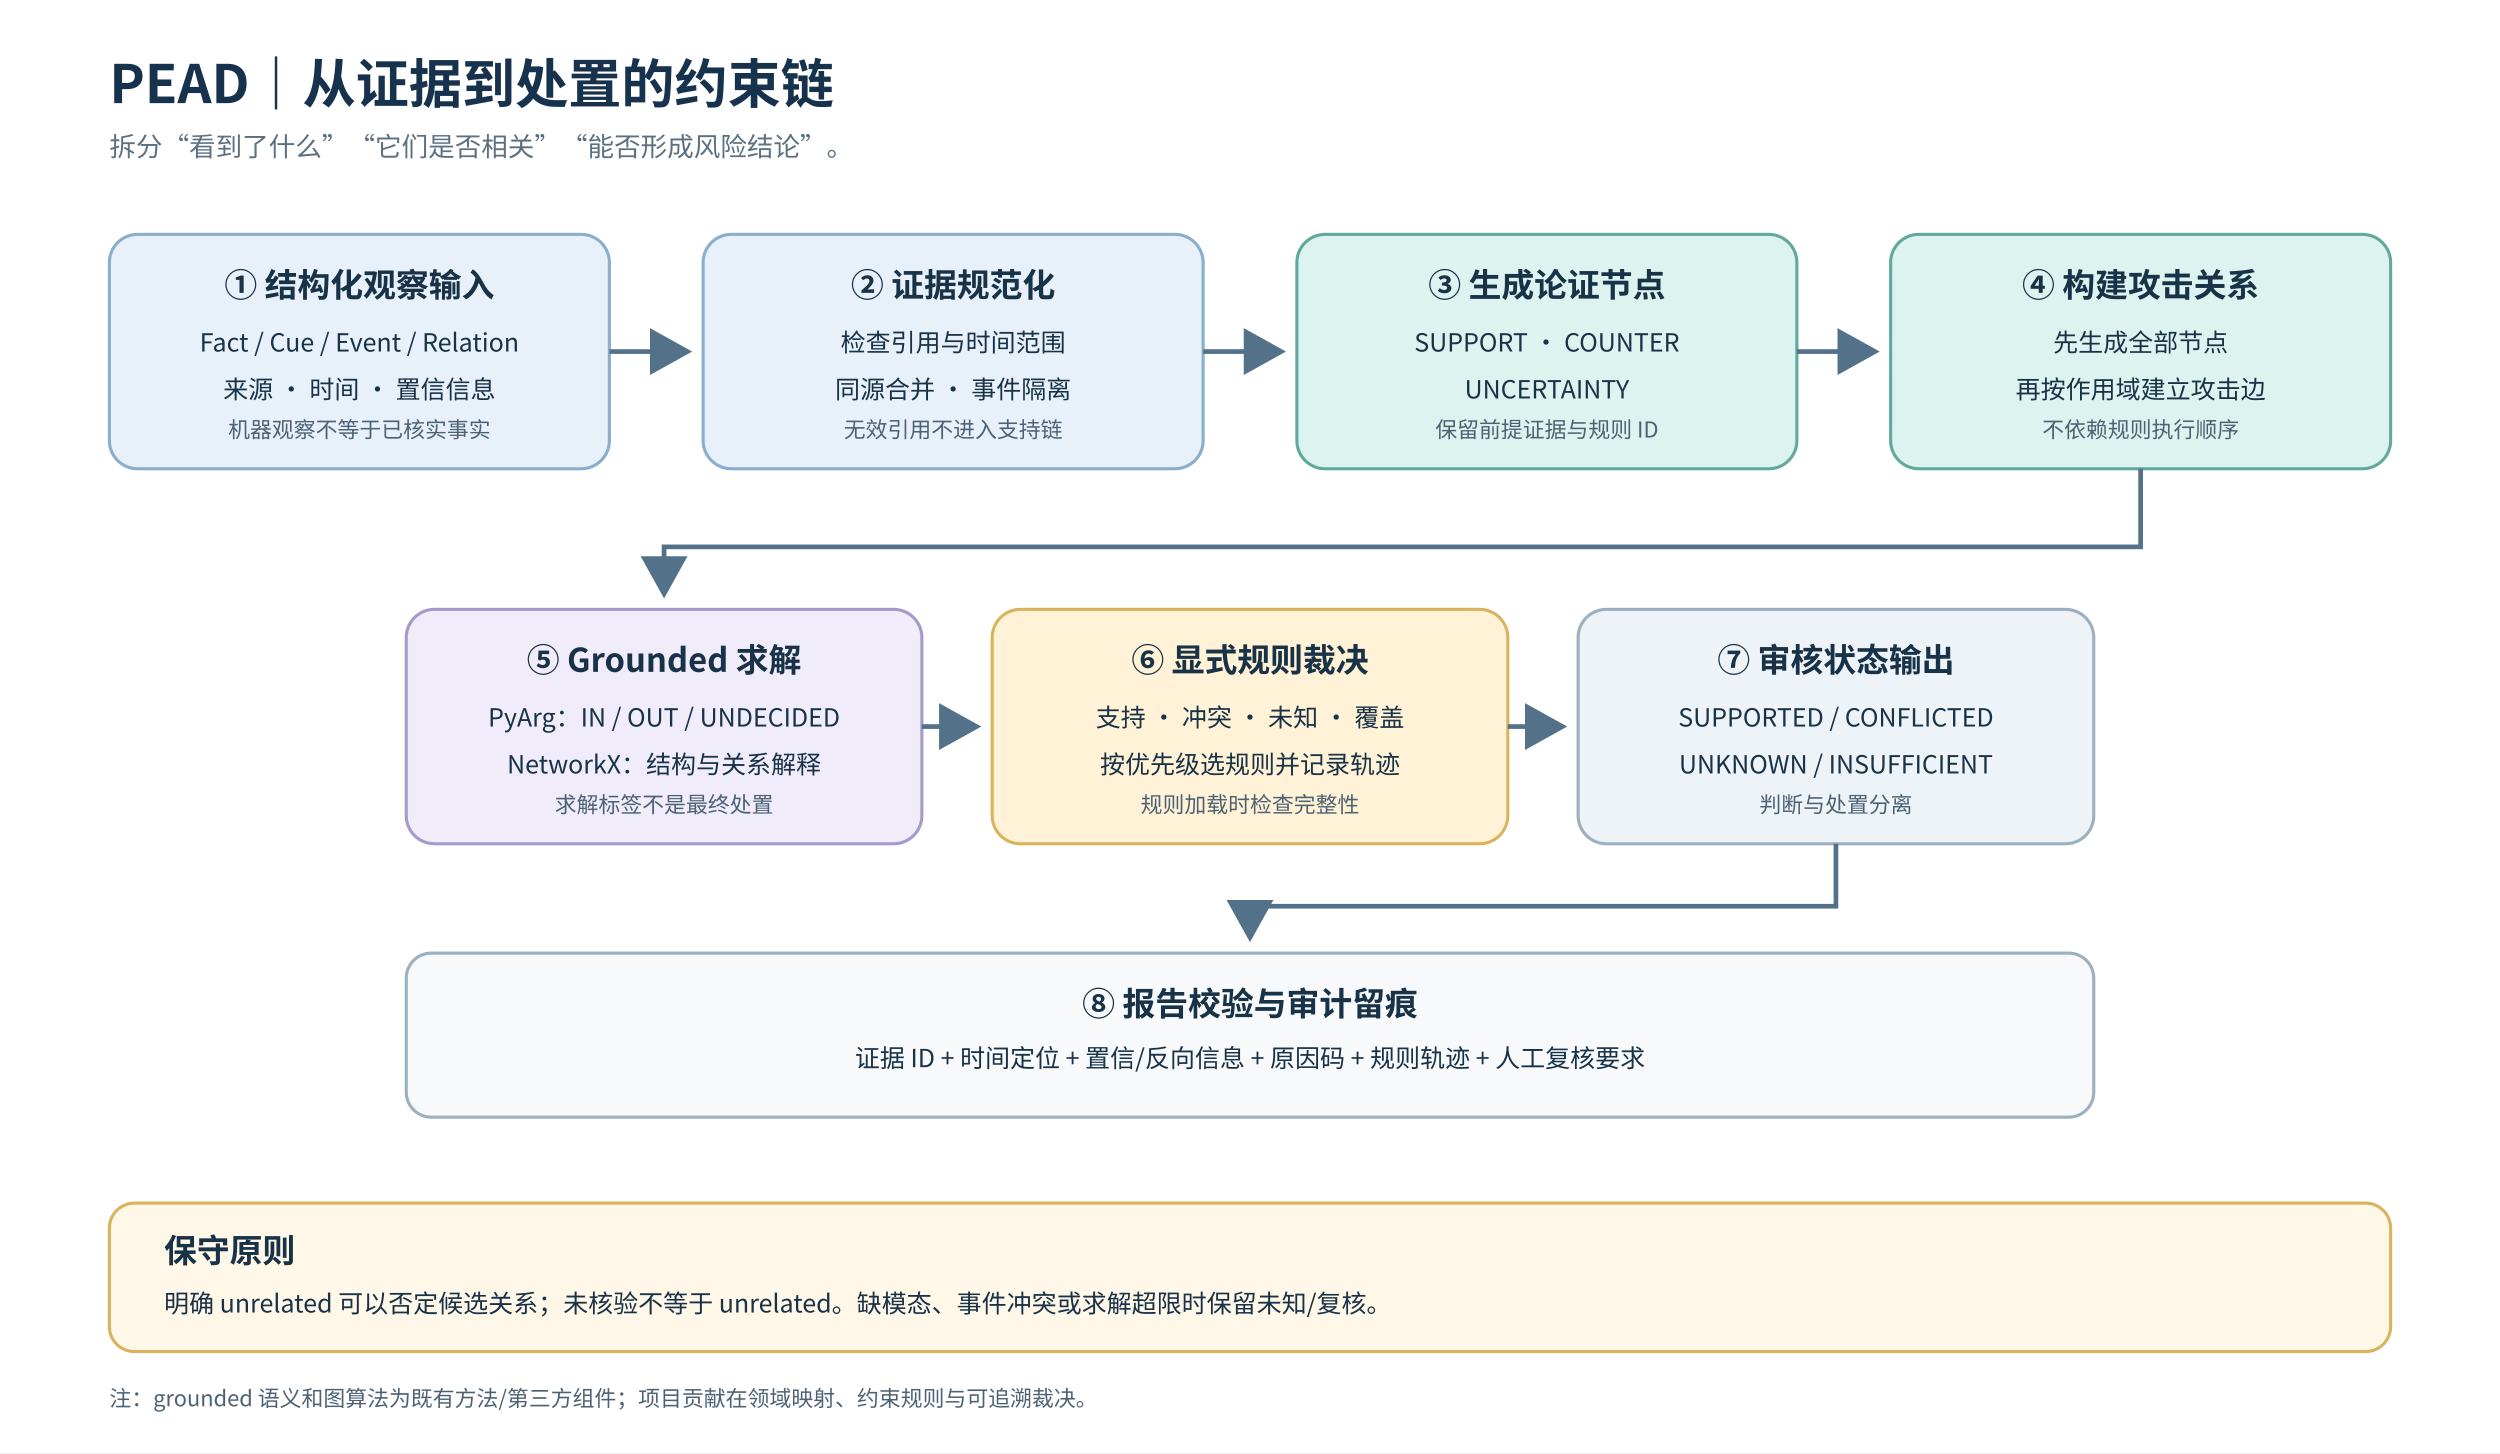
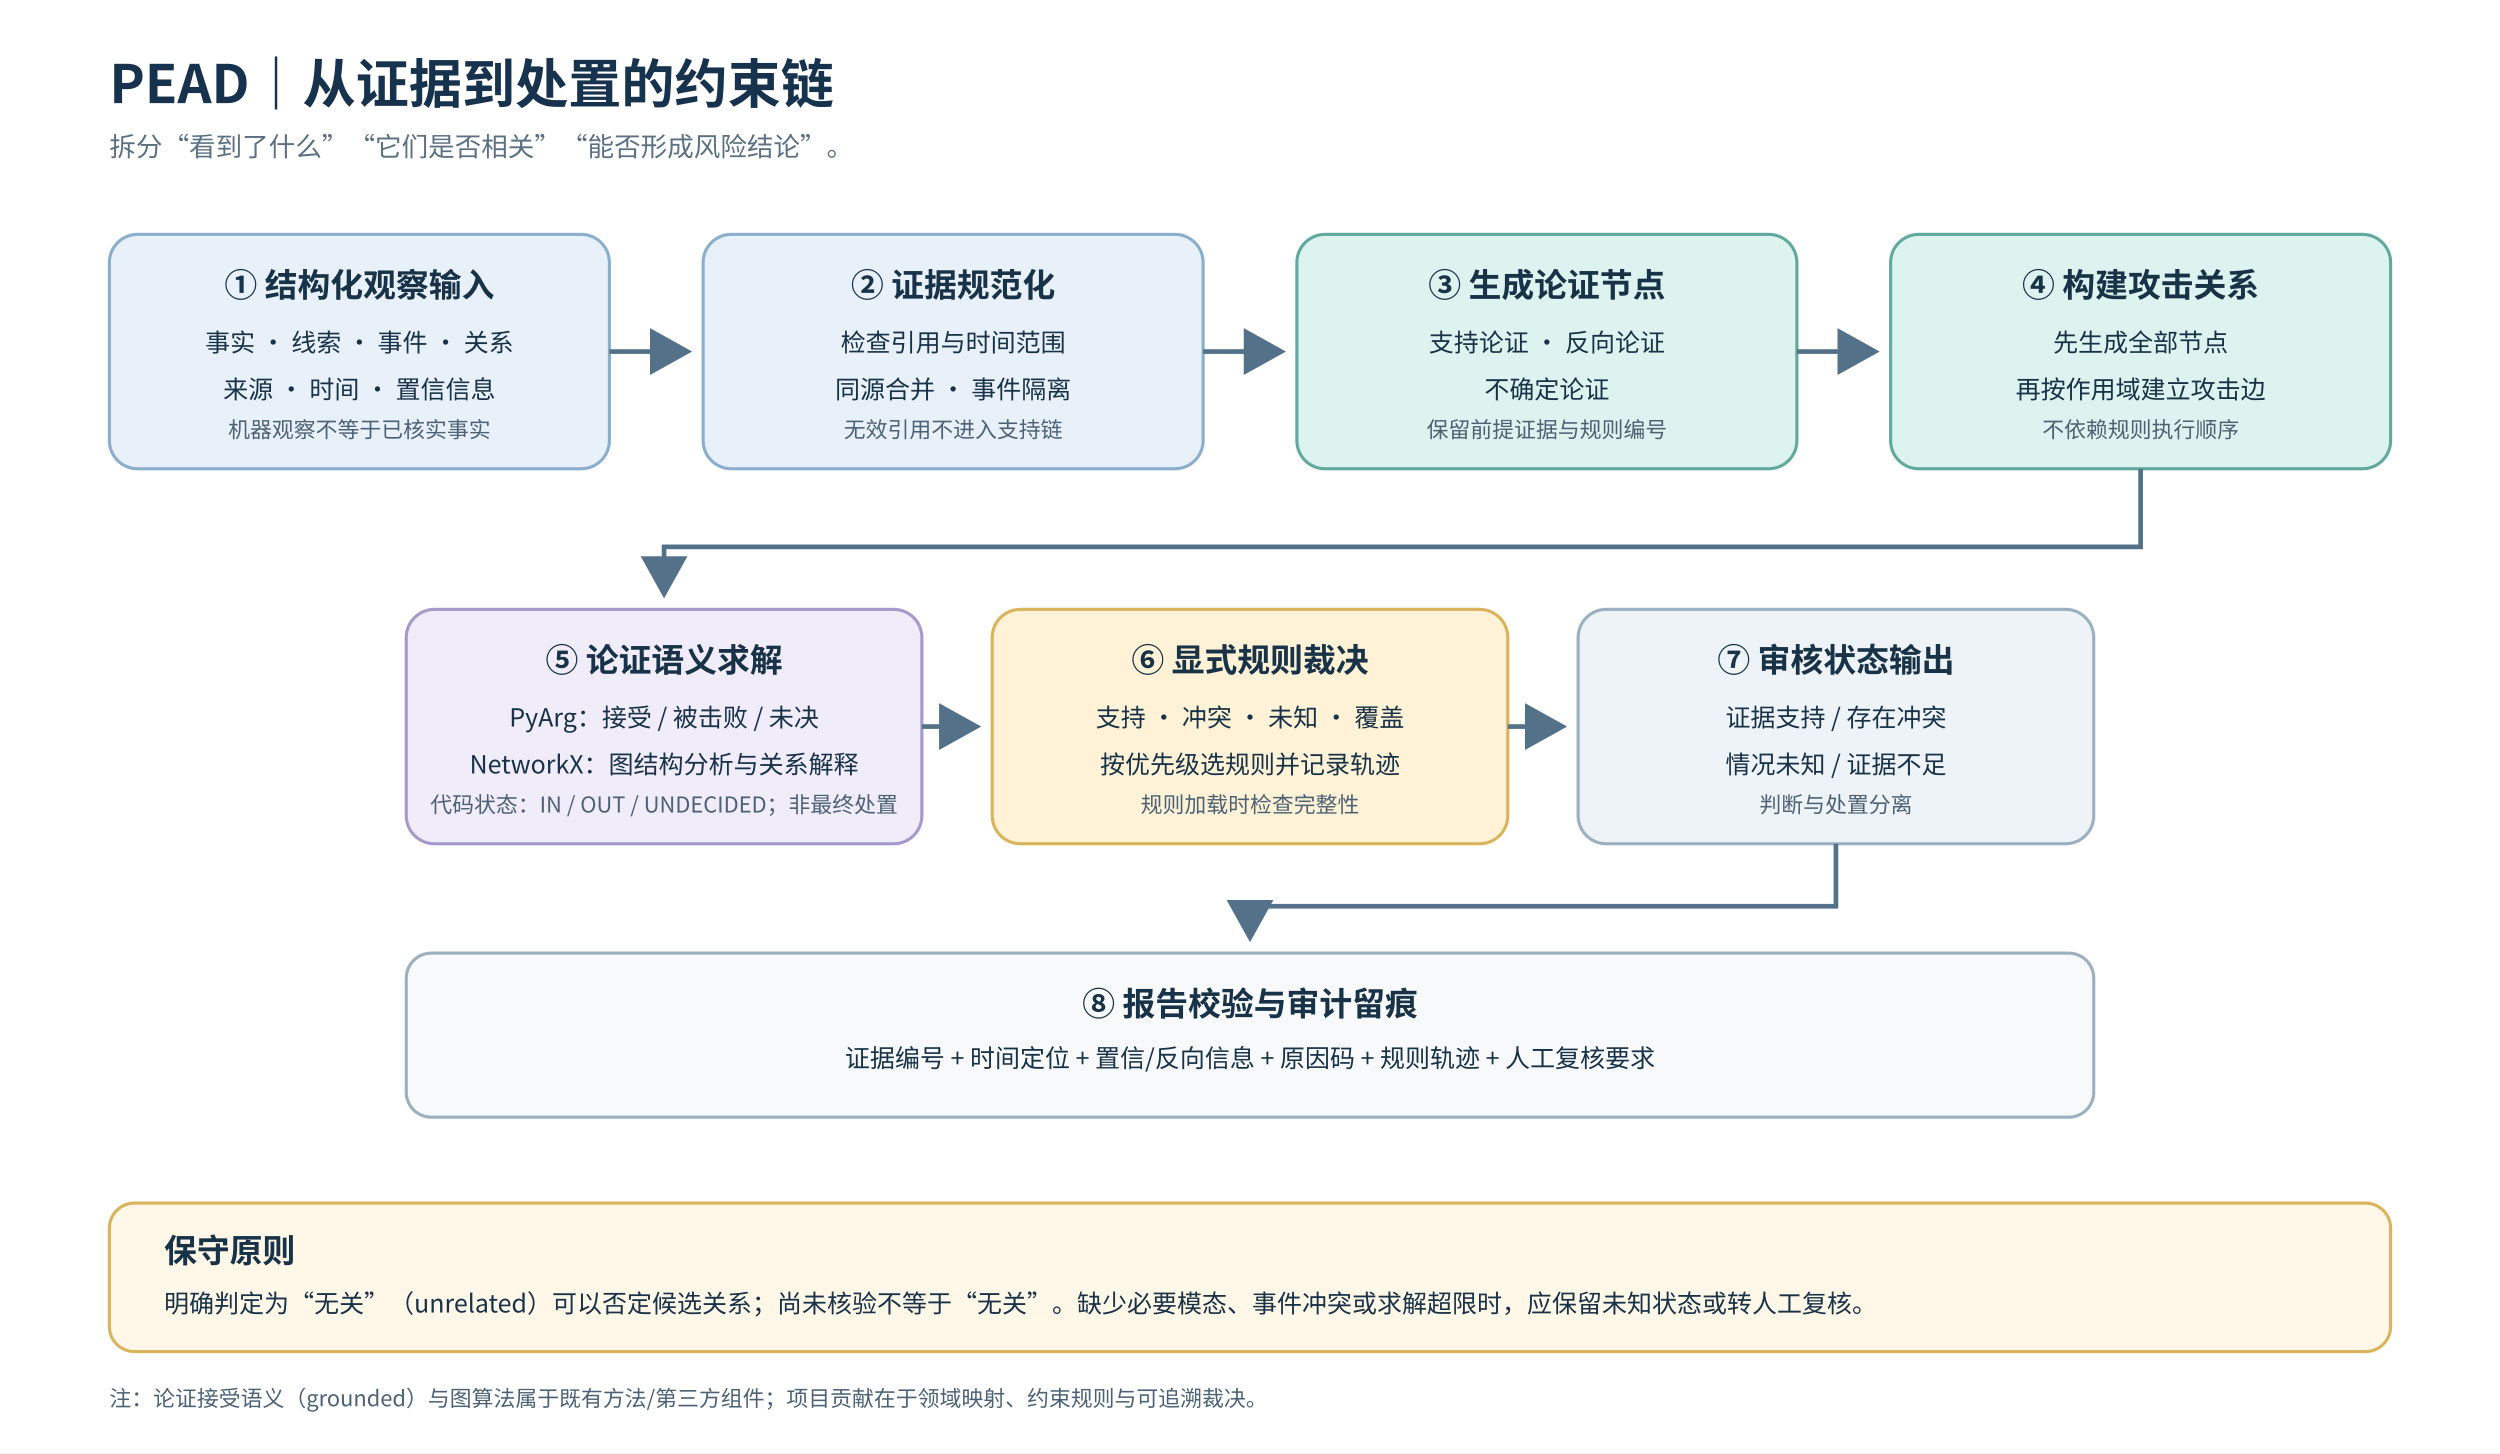
<svg xmlns="http://www.w3.org/2000/svg" width="1600" height="930" viewBox="0 0 1600 930" role="img" aria-labelledby="title desc">
  <defs>
    <marker id="arrow" markerWidth="12" markerHeight="12" refX="9" refY="6" orient="auto">
      <path d="M1,1 L10,6 L1,11 Z" fill="#54718A" />
    </marker>
    <style>
text{font-family:"Microsoft YaHei","Noto Sans CJK SC","PingFang SC",sans-serif;fill:#183247}.title{font-size:34px;font-weight:700;fill:#17324D}.sub{font-size:17px;fill:#5B7182}.head{font-size:21px;font-weight:700}.body{font-size:16px}.small{font-size:14px;fill:#4C6274}.edge{stroke:#54718A;stroke-width:3;fill:none;marker-end:url(#arrow)}
</style>
  </defs>
  <rect width="1600" height="930" fill="#FFFFFF" />
  <text x="70" y="66" class="title">PEAD｜从证据到处置的约束链</text>
  <text x="70" y="100" class="sub">拆分“看到了什么”“它们是否相关”“能否形成风险结论”。</text>
  <rect x="70" y="150" width="320" height="150" rx="18" fill="#E8F1FA" stroke="#8BAECD" stroke-width="2" />
  <text x="230" y="190" text-anchor="middle" class="head">① 结构化观察输入</text>
-   <text x="230" y="225" text-anchor="middle" class="body">Fact / Cue / Event / Relation</text>
+   <text x="230" y="225" text-anchor="middle" class="body">事实 · 线索 · 事件 · 关系</text>
  <text x="230" y="255" text-anchor="middle" class="body">来源 · 时间 · 置信信息</text>
  <text x="230" y="280" text-anchor="middle" class="small">机器观察不等于已核实事实</text>
  <rect x="450" y="150" width="320" height="150" rx="18" fill="#E8F1FA" stroke="#8BAECD" stroke-width="2" />
  <text x="610" y="190" text-anchor="middle" class="head">② 证据规范化</text>
  <text x="610" y="225" text-anchor="middle" class="body">检查引用与时间范围</text>
  <text x="610" y="255" text-anchor="middle" class="body">同源合并 · 事件隔离</text>
  <text x="610" y="280" text-anchor="middle" class="small">无效引用不进入支持链</text>
  <rect x="830" y="150" width="320" height="150" rx="18" fill="#DDF3EF" stroke="#62A99D" stroke-width="2" />
  <text x="990" y="190" text-anchor="middle" class="head">③ 生成论证节点</text>
-   <text x="990" y="225" text-anchor="middle" class="body">SUPPORT · COUNTER</text>
-   <text x="990" y="255" text-anchor="middle" class="body">UNCERTAINTY</text>
-   <text x="990" y="280" text-anchor="middle" class="small">保留前提证据与规则 ID</text>
+   <text x="990" y="225" text-anchor="middle" class="body">支持论证 · 反向论证</text>
+   <text x="990" y="255" text-anchor="middle" class="body">不确定论证</text>
+   <text x="990" y="280" text-anchor="middle" class="small">保留前提证据与规则编号</text>
  <rect x="1210" y="150" width="320" height="150" rx="18" fill="#DDF3EF" stroke="#62A99D" stroke-width="2" />
  <text x="1370" y="190" text-anchor="middle" class="head">④ 构建攻击关系</text>
  <text x="1370" y="225" text-anchor="middle" class="body">先生成全部节点</text>
  <text x="1370" y="255" text-anchor="middle" class="body">再按作用域建立攻击边</text>
  <text x="1370" y="280" text-anchor="middle" class="small">不依赖规则执行顺序</text>
  <path d="M390 225 H440" class="edge" />
  <path d="M770 225 H820" class="edge" />
  <path d="M1150 225 H1200" class="edge" />
  <rect x="260" y="390" width="330" height="150" rx="18" fill="#F0ECFA" stroke="#A69ACB" stroke-width="2" />
-   <text x="425" y="430" text-anchor="middle" class="head">⑤ Grounded 求解</text>
-   <text x="425" y="465" text-anchor="middle" class="body">PyArg：IN / OUT / UNDECIDED</text>
-   <text x="425" y="495" text-anchor="middle" class="body">NetworkX：结构与关系解释</text>
-   <text x="425" y="520" text-anchor="middle" class="small">求解标签不是最终处置</text>
+   <text x="425" y="430" text-anchor="middle" class="head">⑤ 论证语义求解</text>
+   <text x="425" y="465" text-anchor="middle" class="body">PyArg：接受 / 被击败 / 未决</text>
+   <text x="425" y="495" text-anchor="middle" class="body">NetworkX：图结构分析与关系解释</text>
+   <text x="425" y="520" text-anchor="middle" class="small">代码状态：IN / OUT / UNDECIDED；非最终处置</text>
  <rect x="635" y="390" width="330" height="150" rx="18" fill="#FFF2D6" stroke="#D9B45D" stroke-width="2" />
  <text x="800" y="430" text-anchor="middle" class="head">⑥ 显式规则裁决</text>
  <text x="800" y="465" text-anchor="middle" class="body">支持 · 冲突 · 未知 · 覆盖</text>
  <text x="800" y="495" text-anchor="middle" class="body">按优先级选规则并记录轨迹</text>
  <text x="800" y="520" text-anchor="middle" class="small">规则加载时检查完整性</text>
  <rect x="1010" y="390" width="330" height="150" rx="18" fill="#EEF3F7" stroke="#9CB0C0" stroke-width="2" />
  <text x="1175" y="430" text-anchor="middle" class="head">⑦ 审核状态输出</text>
-   <text x="1175" y="465" text-anchor="middle" class="body">SUPPORTED / CONFLICTED</text>
-   <text x="1175" y="495" text-anchor="middle" class="body">UNKNOWN / INSUFFICIENT</text>
+   <text x="1175" y="465" text-anchor="middle" class="body">证据支持 / 存在冲突</text>
+   <text x="1175" y="495" text-anchor="middle" class="body">情况未知 / 证据不足</text>
  <text x="1175" y="520" text-anchor="middle" class="small">判断与处置分离</text>
  <path d="M1370 300 V350 H425 V380" class="edge" />
  <path d="M590 465 H625" class="edge" />
  <path d="M965 465 H1000" class="edge" />
  <rect x="260" y="610" width="1080" height="105" rx="16" fill="#F7F9FB" stroke="#9CB0C0" stroke-width="2" />
  <text x="800" y="650" text-anchor="middle" class="head">⑧ 报告校验与审计留痕</text>
-   <text x="800" y="683" text-anchor="middle" class="body">证据 ID + 时间定位 + 置信/反向信息 + 原因码 + 规则轨迹 + 人工复核要求</text>
+   <text x="800" y="683" text-anchor="middle" class="body">证据编号 + 时间定位 + 置信/反向信息 + 原因码 + 规则轨迹 + 人工复核要求</text>
  <path d="M1175 540 V580 H800 V600" class="edge" />
  <rect x="70" y="770" width="1460" height="95" rx="16" fill="#FFF7E8" stroke="#D9B45D" stroke-width="2" />
  <text x="105" y="808" class="head">保守原则</text>
-   <text x="105" y="840" class="body">明确 unrelated 可以否定候选关系；未核验不等于 unrelated。缺模态、事件冲突或求解超限时保留未知/复核。</text>
-   <text x="70" y="900" class="small">注：grounded 语义和图算法为既有方法/第三方组件；项目贡献在领域映射、约束规则与可追溯裁决。</text>
+   <text x="105" y="840" class="body">明确判定为“无关”（unrelated）可以否定候选关系；尚未核验不等于“无关”。缺少必要模态、事件冲突或求解超限时，应保留未知状态或转人工复核。</text>
+   <text x="70" y="900" class="small">注：论证接受语义（grounded）与图算法属于既有方法/第三方组件；项目贡献在于领域映射、约束规则与可追溯裁决。</text>
</svg>
